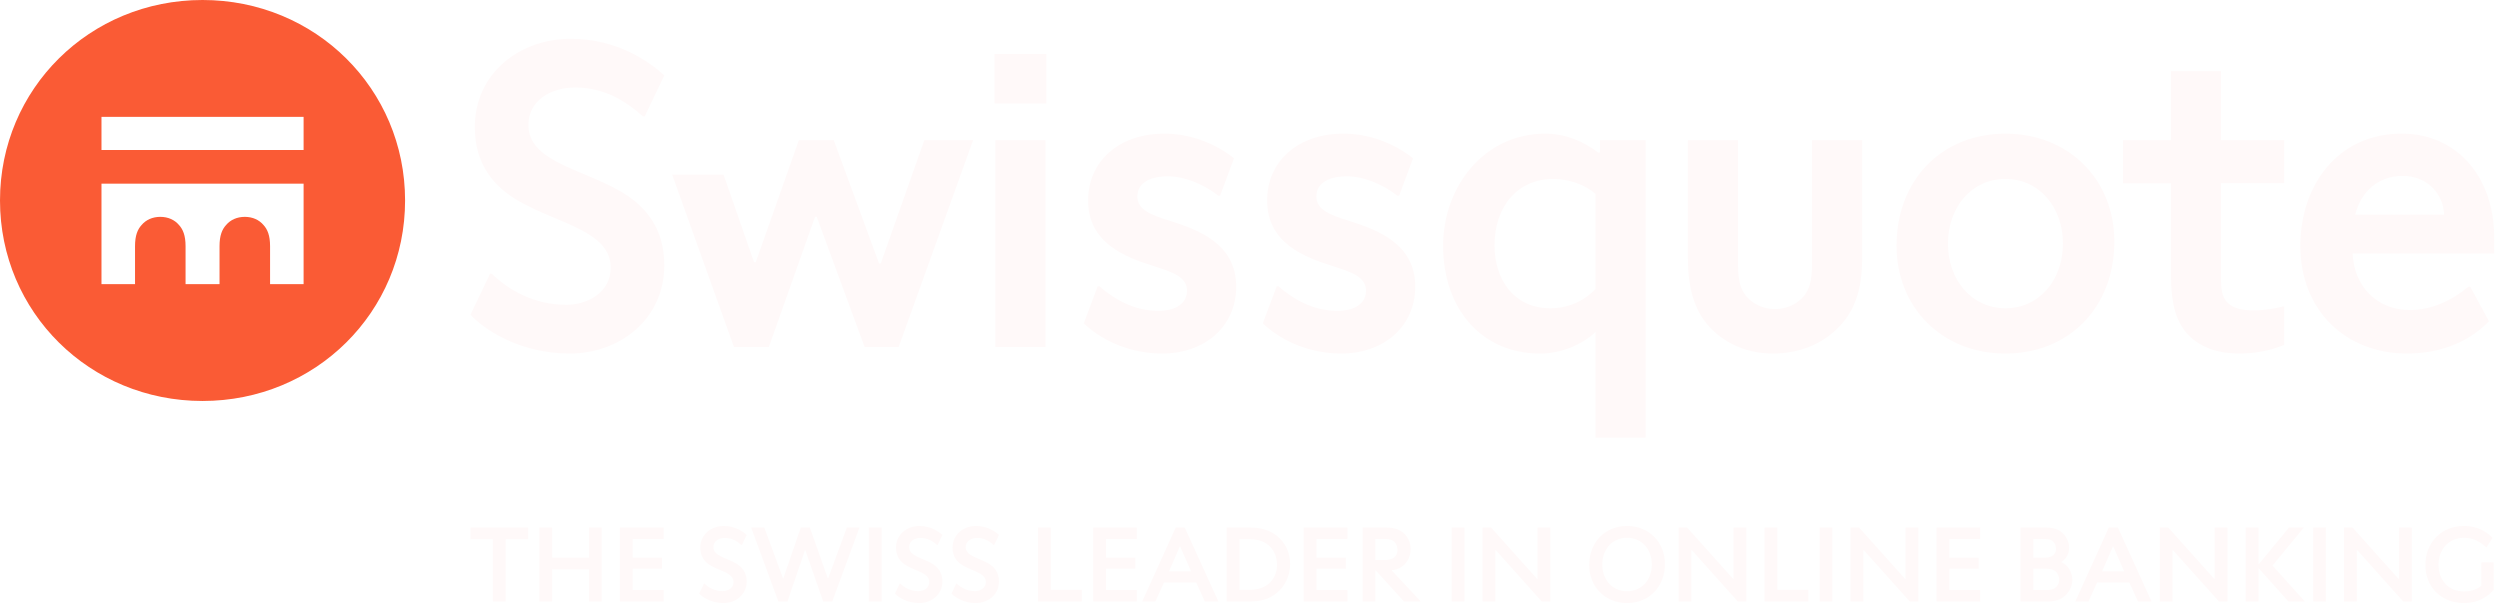
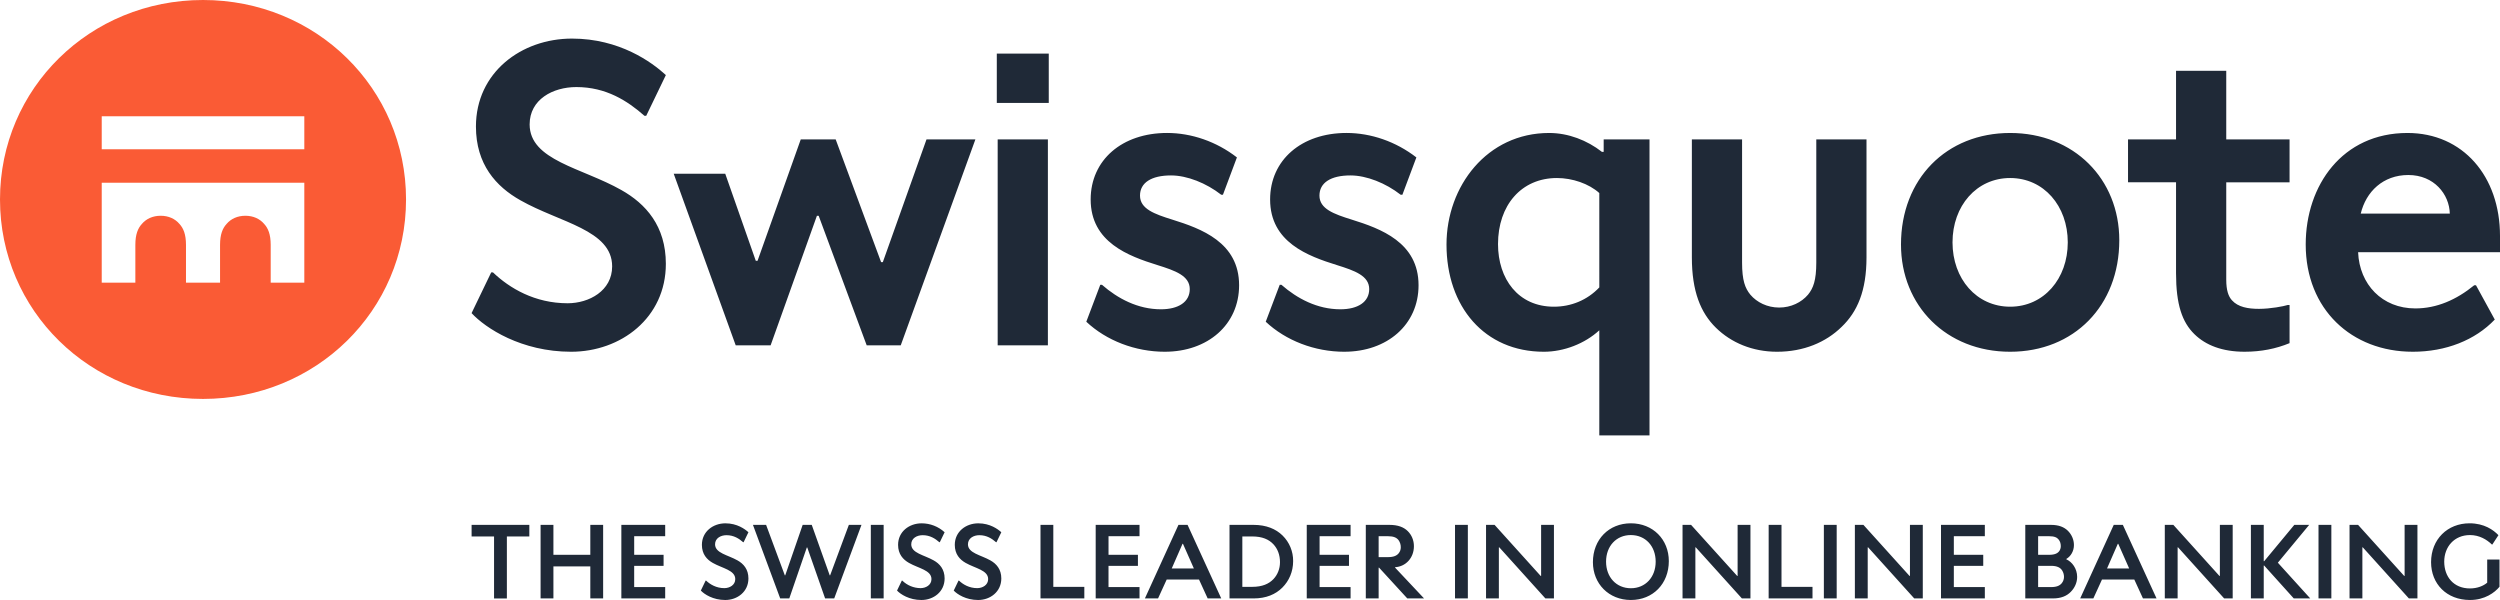
- <svg xmlns="http://www.w3.org/2000/svg" width="182" height="44" fill="none" viewBox="0 0 182 44">
-   <path fill="#FA5B35" d="M14.745 0C22.958 0 29.49 6.466 29.49 14.595c0 8.13-6.532 14.596-14.745 14.596S0 22.725 0 14.595C0 6.466 6.532 0 14.745 0ZM7.388 8.506v2.416h14.714V8.506H7.388Zm14.714 12.179V13.37H7.388v7.313H9.83v-2.762c0-.785.19-1.224.476-1.538.317-.376.793-.596 1.364-.596.57 0 1.046.22 1.363.596.285.314.476.753.476 1.538v2.762h2.473v-2.762c0-.785.19-1.224.476-1.538.317-.376.793-.596 1.364-.596.57 0 1.046.22 1.363.596.285.314.476.753.476 1.538v2.762h2.44Z" />
-   <path fill="#FFF9F9" d="M38.468 9.102c0 2.637 3.805 3.17 6.659 4.803 1.775 1.004 3.234 2.636 3.234 5.398 0 3.954-3.266 6.435-6.881 6.435s-6.215-1.727-7.23-2.825l1.427-2.983h.127c1.205 1.162 3.044 2.26 5.422 2.26 1.555 0 3.235-.91 3.235-2.7 0-2.667-3.806-3.2-6.66-4.833-1.775-1.004-3.234-2.636-3.234-5.398 0-3.955 3.298-6.435 6.976-6.435 3.457 0 5.803 1.727 6.818 2.668l-1.427 2.982h-.127c-1.236-1.1-2.79-2.104-4.946-2.104-1.713.001-3.393.912-3.393 2.732Zm10.464 3.61h3.742l2.219 6.372h.127l3.139-8.883h2.537l3.298 8.977h.127l3.17-8.977h3.552L65.42 25.267h-2.473l-3.488-9.478h-.127l-3.361 9.478h-2.537l-4.502-12.555Zm23.466-8.788h3.773v3.61h-3.773v-3.61Zm.063 6.277h3.647v15.065h-3.647V10.201Zm12.145 15.537c-2.156 0-4.25-.816-5.708-2.197l1.015-2.7h.126c1.142 1.004 2.6 1.79 4.28 1.79 1.269 0 2.094-.534 2.094-1.476 0-.973-1.047-1.35-2.347-1.758-2.093-.659-4.851-1.664-4.851-4.802 0-2.889 2.283-4.866 5.549-4.866 1.776 0 3.583.627 5.073 1.79l-1.014 2.73h-.127c-1.078-.848-2.474-1.413-3.647-1.413-1.426 0-2.251.534-2.251 1.475 0 .974 1.046 1.35 2.347 1.759 2.093.658 4.851 1.663 4.851 4.802 0 2.889-2.282 4.866-5.39 4.866Zm13.033 0c-2.156 0-4.25-.816-5.708-2.197l1.014-2.7h.127c1.142 1.004 2.6 1.79 4.281 1.79 1.269 0 2.093-.534 2.093-1.476 0-.973-1.046-1.35-2.346-1.758-2.093-.659-4.852-1.664-4.852-4.802 0-2.889 2.284-4.866 5.55-4.866 1.775 0 3.583.627 5.073 1.79l-1.014 2.73h-.127c-1.079-.848-2.474-1.413-3.648-1.413-1.426 0-2.25.534-2.25 1.475 0 .974 1.046 1.35 2.346 1.759 2.093.658 4.852 1.663 4.852 4.802 0 2.889-2.283 4.866-5.391 4.866Zm22.165-15.537v21.658h-3.646v-7.69c-1.046.973-2.569 1.57-4.028 1.57-4.312 0-7.071-3.298-7.071-7.849 0-4.268 2.95-8.16 7.452-8.16 1.395 0 2.758.534 3.836 1.38h.128v-.91h3.329Zm-3.646 3.923c-.762-.69-1.966-1.098-3.076-1.098-2.6 0-4.281 2.009-4.281 4.834 0 2.542 1.458 4.582 4.059 4.582 1.237 0 2.41-.47 3.298-1.412v-6.906Zm10.369 5.085c0 1.319.222 1.883.602 2.354.475.566 1.237.94 2.093.94.856 0 1.617-.375 2.093-.94.381-.47.602-1.035.602-2.354v-9.008h3.647v8.631c0 2.449-.666 3.987-1.807 5.086-1.142 1.13-2.759 1.82-4.693 1.82-1.776 0-3.33-.66-4.439-1.758-1.111-1.099-1.745-2.669-1.745-5.148v-8.631h3.647v9.008Zm11.542-1.318c0-4.802 3.299-8.16 7.928-8.16s7.927 3.358 7.927 7.847c0 4.802-3.298 8.16-7.927 8.16s-7.928-3.359-7.928-7.847Zm7.928-4.865c-2.442 0-4.186 2.04-4.186 4.708 0 2.667 1.745 4.708 4.186 4.708s4.186-2.04 4.186-4.708-1.744-4.708-4.186-4.708Zm20.295 9.29v2.793c-.984.408-2.062.628-3.267.628-1.617 0-2.822-.471-3.647-1.288-.888-.878-1.332-2.165-1.332-4.456V13.34h-3.487V10.2h3.487V5.179h3.647V10.2h4.598v3.138h-4.598v7.125c0 .785.159 1.225.412 1.507.444.502 1.174.628 1.966.628.825 0 1.807-.189 2.093-.283h.128Zm8.942 3.422c-4.439 0-7.769-3.107-7.769-7.848 0-4.33 2.663-8.16 7.388-8.16 4.027 0 6.722 3.17 6.722 7.533v1.192H171.27c.095 2.355 1.744 4.113 4.154 4.113 1.554 0 2.981-.629 4.28-1.696h.127l1.364 2.511c-1.426 1.507-3.551 2.355-5.961 2.355Zm2.695-10.107c-.031-1.412-1.142-2.825-3.012-2.825-1.839 0-3.076 1.224-3.456 2.825h6.468ZM34.252 38.406h4.193v.847h-1.63v4.535h-.932v-4.535h-1.63l-.001-.847Zm8.622 3.036h-2.68v2.346h-.931v-5.382h.932v2.191h2.68v-2.191h.931v5.382h-.932v-2.346Zm2.255-3.036h3.184v.83h-2.252v1.361h2.136v.807H46.06v1.554h2.252v.83h-3.184v-5.382Zm6.806 1.423c0 .646.932.777 1.63 1.176.435.246.793.647.793 1.323 0 .969-.8 1.575-1.686 1.575-.885 0-1.522-.422-1.77-.69l.35-.731h.03c.295.285.746.553 1.328.553.381 0 .793-.223.793-.66 0-.655-.932-.784-1.632-1.185-.434-.245-.792-.646-.792-1.322 0-.97.808-1.576 1.709-1.576.846 0 1.421.423 1.67.654l-.35.73h-.03c-.304-.268-.684-.515-1.213-.515-.418-.001-.83.222-.83.668Zm2.751-1.423h.956L57 42.096h.03l1.267-3.69h.66l1.304 3.69h.031l1.36-3.69h.916l-1.98 5.382h-.66L58.63 40.06h-.03l-1.275 3.73h-.66l-1.98-5.383Zm8.562 0h.932v5.382h-.932v-5.382Zm2.937 1.423c0 .646.931.777 1.63 1.176.435.246.793.647.793 1.323 0 .969-.8 1.575-1.686 1.575-.885 0-1.522-.422-1.77-.69l.349-.731h.03c.295.285.747.553 1.329.553.38 0 .792-.223.792-.66 0-.655-.932-.784-1.631-1.185-.435-.245-.792-.646-.792-1.322 0-.97.808-1.576 1.709-1.576.846 0 1.42.423 1.67.654l-.35.73h-.031c-.303-.268-.683-.515-1.212-.515-.419-.001-.83.222-.83.668Zm4.117 0c0 .646.932.777 1.63 1.176.436.246.793.647.793 1.323 0 .969-.8 1.575-1.685 1.575-.886 0-1.523-.422-1.771-.69l.35-.731h.03c.295.285.746.553 1.329.553.38 0 .792-.223.792-.66 0-.655-.932-.784-1.631-1.185-.435-.245-.793-.646-.793-1.322 0-.97.808-1.576 1.709-1.576.847 0 1.421.423 1.67.654l-.35.73h-.03c-.304-.268-.684-.515-1.213-.515-.418-.001-.83.222-.83.668Zm5.268-1.423h.933v4.536h2.252v.846h-3.184v-5.382Zm4.01 0h3.184v.83h-2.252v1.361h2.136v.807h-2.136v1.554h2.252v.83H79.58v-5.382Zm3.574 5.382 2.438-5.382h.66l2.447 5.382h-.986l-.63-1.385H84.74l-.63 1.385h-.955Zm2.734-3.997-.785 1.805h1.608l-.792-1.805h-.031Zm3.412-1.385h1.747c.916 0 1.616.293 2.105.777.49.477.77 1.145.77 1.876 0 .768-.296 1.445-.785 1.937-.49.492-1.174.792-2.09.792H89.3v-5.382Zm.931.846v3.69h.715c.73 0 1.212-.217 1.546-.569a1.79 1.79 0 0 0 .473-1.237c0-.53-.17-.977-.474-1.307-.334-.361-.815-.576-1.545-.576l-.715-.001Zm4.679-.846h3.184v.83H95.84v1.361h2.136v.807H95.84v1.554h2.253v.83h-3.185v-5.382Zm6.416 3.129 2.104 2.253h-1.219l-2.05-2.253h-.031v2.253h-.932v-5.382h1.724c.614 0 1.033.17 1.32.454.288.285.451.676.451 1.107 0 .853-.59 1.492-1.367 1.537v.031Zm-1.196-2.3v1.531h.676c.419 0 .636-.107.776-.276a.675.675 0 0 0 .156-.446.875.875 0 0 0-.163-.523c-.139-.178-.349-.285-.769-.285h-.676Zm5.548-.829h.932v5.382h-.932v-5.382Zm7.185 5.382h-.622l-3.347-3.737h-.031v3.736h-.932v-5.381h.621l3.348 3.736h.031v-3.736h.932v5.382Zm5.587-5.497c1.6 0 2.757 1.183 2.757 2.767 0 1.661-1.157 2.844-2.757 2.844-1.599 0-2.757-1.183-2.757-2.767 0-1.66 1.158-2.844 2.757-2.844Zm0 .86c-1.056 0-1.802.808-1.802 1.947 0 1.136.746 1.944 1.802 1.944s1.802-.808 1.802-1.944c0-1.139-.746-1.947-1.802-1.947Zm8.685 4.637h-.622l-3.347-3.737h-.031v3.736h-.932v-5.381h.621l3.348 3.736h.031v-3.736h.932v5.382Zm1.323-5.382h.932v4.536h2.252v.846h-3.185l.001-5.382Zm4.009 0h.932v5.382h-.932v-5.382Zm7.185 5.382h-.622l-3.347-3.737h-.031v3.736h-.932v-5.381h.621l3.348 3.736h.031v-3.736h.932v5.382Zm1.323-5.382h3.184v.83h-2.251v1.361h2.135v.807h-2.135v1.554h2.251v.83h-3.184v-5.382Zm9.104 2.521c.42.186.784.684.784 1.284 0 .43-.186.815-.466 1.1-.294.3-.698.477-1.305.477h-1.995v-5.382h1.864c.574 0 .955.162 1.227.43.272.27.443.647.443 1.046 0 .439-.225.823-.552 1.015v.03Zm-2.05-1.691v1.361h.801c.419 0 .636-.116.752-.3a.635.635 0 0 0 .093-.337.754.754 0 0 0-.147-.47c-.125-.161-.31-.254-.698-.254h-.801Zm0 2.168v1.554h.94c.427 0 .644-.116.784-.293a.74.74 0 0 0 .156-.446.882.882 0 0 0-.125-.46c-.133-.224-.372-.355-.815-.355h-.94Zm3.055 2.384 2.438-5.382h.661l2.447 5.382h-.987l-.629-1.385h-2.345l-.629 1.385h-.956Zm2.734-3.997-.784 1.805h1.607l-.792-1.805h-.031Zm8.343 3.997h-.621l-3.348-3.737h-.031v3.736h-.931v-5.381h.621l3.347 3.736h.031v-3.736h.932v5.382Zm2.286-2.722 2.189-2.66h1.079l-2.275 2.768 2.353 2.614h-1.196l-2.151-2.406h-.031v2.406h-.932v-5.382h.932v2.66h.032Zm3.947-2.66h.932v5.382h-.932v-5.382Zm7.185 5.382h-.622l-3.347-3.737h-.031v3.736h-.932v-5.381h.621l3.348 3.736h.031v-3.736h.932v5.382Zm5.066-1.153v-1.692h.894v1.992c-.349.43-1.072.968-2.143.968-1.701 0-2.827-1.183-2.827-2.767 0-1.668 1.188-2.844 2.796-2.844 1.064 0 1.732.483 2.097.868l-.443.684h-.031c-.373-.362-.909-.693-1.592-.693-1.142 0-1.872.861-1.872 1.947 0 1.106.684 1.96 1.872 1.96.527 0 .978-.185 1.249-.423Z" />
+ <svg xmlns="http://www.w3.org/2000/svg" width="200" height="48" fill="none">
+   <path d="M16.241 0c9.046 0 16.242 7.07 16.242 15.957 0 8.889-7.196 15.957-16.242 15.957C7.195 31.915 0 24.846 0 15.957 0 7.07 7.195 0 16.241 0ZM8.138 9.3v2.641h16.207V9.3H8.138Zm16.207 13.315v-7.997H8.138v7.996h2.69v-3.02c0-.858.21-1.338.523-1.681.35-.412.874-.652 1.503-.652.629 0 1.152.24 1.501.652.315.343.524.823.524 1.68v3.021h2.725v-3.02c0-.858.21-1.338.524-1.681.35-.412.874-.652 1.502-.652s1.152.24 1.502.652c.314.343.524.823.524 1.68v3.021l2.689.001Z" fill="#FA5B35" />
+   <path d="M42.371 9.952c0 2.882 4.192 3.466 7.335 5.25 1.956 1.098 3.562 2.883 3.562 5.903 0 4.323-3.597 7.035-7.579 7.035-3.982 0-6.846-1.888-7.963-3.09l1.571-3.26h.14c1.327 1.27 3.353 2.471 5.973 2.471 1.712 0 3.562-.995 3.562-2.951 0-2.917-4.191-3.5-7.335-5.285-1.956-1.098-3.562-2.882-3.562-5.902 0-4.324 3.632-7.036 7.684-7.036 3.807 0 6.392 1.889 7.51 2.918l-1.572 3.26h-.14c-1.362-1.202-3.073-2.3-5.449-2.3-1.886 0-3.737.996-3.737 2.987Zm11.526 3.946h4.122l2.444 6.967h.14l3.457-9.712h2.795l3.632 9.815h.14l3.493-9.815h3.911L72.06 27.625h-2.725l-3.842-10.363h-.14L61.65 27.625h-2.794l-4.959-13.727ZM79.744 4.29h4.157v3.946h-4.157V4.29Zm.07 6.863h4.017v16.471h-4.017V11.153ZM93.191 28.14c-2.375 0-4.68-.893-6.287-2.402l1.117-2.952h.14c1.257 1.098 2.864 1.957 4.715 1.957 1.397 0 2.305-.584 2.305-1.614 0-1.064-1.153-1.476-2.585-1.922-2.305-.72-5.343-1.819-5.343-5.25 0-3.158 2.515-5.32 6.112-5.32 1.956 0 3.947.686 5.588 1.956l-1.117 2.985h-.14c-1.188-.927-2.724-1.544-4.016-1.544-1.572 0-2.48.584-2.48 1.613 0 1.064 1.152 1.476 2.584 1.922 2.306.72 5.344 1.819 5.344 5.25 0 3.159-2.513 5.32-5.937 5.32Zm14.356 0c-2.376 0-4.681-.893-6.288-2.402l1.118-2.952h.14c1.257 1.098 2.863 1.957 4.715 1.957 1.397 0 2.305-.584 2.305-1.614 0-1.064-1.152-1.476-2.584-1.922-2.306-.72-5.344-1.819-5.344-5.25 0-3.158 2.515-5.32 6.112-5.32 1.956 0 3.947.686 5.589 1.956l-1.118 2.985h-.14c-1.188-.927-2.724-1.544-4.017-1.544-1.572 0-2.479.584-2.479 1.613 0 1.064 1.152 1.476 2.584 1.922 2.306.72 5.344 1.819 5.344 5.25 0 3.159-2.514 5.32-5.937 5.32Zm24.414-16.987v23.679h-4.017v-8.409c-1.152 1.065-2.829 1.717-4.436 1.717-4.749 0-7.788-3.605-7.788-8.58 0-4.667 3.248-8.922 8.208-8.922 1.536 0 3.038.583 4.225 1.51h.141v-.996h3.667Zm-4.017 4.29c-.838-.756-2.165-1.201-3.387-1.201-2.864 0-4.716 2.196-4.716 5.284 0 2.78 1.607 5.01 4.471 5.01 1.363 0 2.655-.514 3.633-1.543l-.001-7.55Zm11.422 5.559c0 1.441.244 2.059.663 2.573.524.618 1.362 1.029 2.306 1.029.942 0 1.781-.411 2.305-1.029.419-.514.663-1.132.663-2.573v-9.85h4.017v9.438c0 2.677-.733 4.358-1.99 5.56-1.258 1.235-3.039 1.99-5.17 1.99-1.956 0-3.667-.721-4.889-1.923-1.223-1.2-1.922-2.917-1.922-5.627v-9.437h4.017V21Zm12.713-1.442c0-5.25 3.634-8.922 8.733-8.922s8.731 3.672 8.731 8.58c0 5.25-3.632 8.922-8.731 8.922s-8.733-3.673-8.733-8.58Zm8.733-5.318c-2.69 0-4.611 2.23-4.611 5.147 0 2.916 1.922 5.147 4.611 5.147s4.61-2.23 4.61-5.147c0-2.918-1.921-5.147-4.61-5.147Zm22.353 10.157v3.053c-1.083.446-2.27.687-3.598.687-1.781 0-3.108-.516-4.016-1.408-.979-.96-1.468-2.368-1.468-4.872v-7.276h-3.841v-3.431h3.841v-5.49h4.017v5.49h5.065v3.432H178.1v7.79c0 .858.175 1.339.454 1.647.489.549 1.293.687 2.166.687.908 0 1.99-.206 2.305-.31h.14Zm9.85 3.74c-4.889 0-8.558-3.396-8.558-8.58 0-4.735 2.934-8.921 8.139-8.921 4.436 0 7.404 3.466 7.404 8.236v1.304h-11.351c.105 2.573 1.921 4.496 4.576 4.496 1.711 0 3.283-.687 4.714-1.854h.14l1.503 2.745c-1.572 1.648-3.912 2.575-6.567 2.575Zm2.969-11.05c-.035-1.544-1.258-3.088-3.318-3.088-2.026 0-3.387 1.338-3.807 3.088h7.125ZM37.727 41.99h4.62v.925H40.55v4.96h-1.026v-4.96h-1.796v-.925Zm9.498 3.32h-2.952v2.563h-1.026V41.99h1.026v2.396h2.952V41.99h1.026v5.884h-1.026V45.31Zm2.483-3.32h3.507v.907h-2.48v1.488h2.352v.882h-2.353v1.7h2.481v.906h-3.507V41.99Zm7.497 1.555c0 .707 1.026.85 1.796 1.287.479.268.873.706.873 1.445 0 1.06-.882 1.723-1.857 1.723s-1.676-.462-1.95-.755l.385-.799h.034c.324.311.821.605 1.463.605.419 0 .872-.244.872-.723 0-.715-1.026-.856-1.796-1.294-.48-.269-.873-.706-.873-1.446 0-1.06.89-1.722 1.882-1.722.933 0 1.566.461 1.84.714l-.386.798h-.034c-.334-.293-.752-.563-1.334-.563-.462-.001-.915.243-.915.73Zm3.03-1.555h1.053l1.497 4.035h.034l1.394-4.035h.727l1.437 4.035h.034l1.497-4.035h1.01l-2.181 5.884h-.728l-1.428-4.077h-.035l-1.403 4.077h-.727l-2.18-5.884Zm9.431 0h1.026v5.884h-1.026V41.99Zm3.234 1.555c0 .707 1.027.85 1.796 1.287.48.268.873.706.873 1.445 0 1.06-.881 1.723-1.856 1.723-.976 0-1.677-.462-1.95-.755l.384-.799h.034a2.11 2.11 0 0 0 1.463.605c.42 0 .873-.244.873-.723 0-.715-1.026-.856-1.797-1.294-.479-.269-.873-.706-.873-1.446 0-1.06.89-1.722 1.883-1.722a2.73 2.73 0 0 1 1.84.714l-.386.798h-.034c-.334-.293-.753-.563-1.335-.563-.461-.001-.915.243-.915.73Zm4.536 0c0 .707 1.026.85 1.796 1.287.479.268.873.706.873 1.445 0 1.06-.882 1.723-1.857 1.723s-1.676-.462-1.95-.755l.385-.799h.034c.324.311.821.605 1.463.605.419 0 .872-.244.872-.723 0-.715-1.026-.856-1.796-1.294-.48-.269-.873-.706-.873-1.446 0-1.06.89-1.722 1.882-1.722.933 0 1.565.461 1.84.714l-.386.798h-.034c-.334-.293-.752-.563-1.335-.563-.46-.001-.914.243-.914.73Zm5.803-1.555h1.026v4.959h2.481v.925H83.24V41.99Zm4.416 0h3.507v.907h-2.48v1.488h2.352v.882h-2.353v1.7h2.481v.906h-3.507V41.99Zm3.937 5.883 2.685-5.884h.728l2.694 5.884h-1.086l-.693-1.513h-2.583l-.693 1.513h-1.052Zm3.01-4.37-.864 1.975h1.772l-.873-1.974h-.034Zm3.759-1.513h1.925c1.009 0 1.779.32 2.318.85a2.83 2.83 0 0 1 .847 2.05c0 .84-.325 1.58-.864 2.118-.539.538-1.292.866-2.301.866h-1.925V41.99Zm1.026.925v4.033h.788c.804 0 1.335-.236 1.702-.621.324-.344.522-.815.522-1.353 0-.58-.188-1.068-.522-1.428-.368-.396-.899-.63-1.702-.63l-.787-.001Zm5.153-.925h3.507v.907h-2.48v1.488h2.352v.882h-2.352v1.7h2.48v.906h-3.507V41.99Zm7.067 3.42 2.318 2.464h-1.342l-2.258-2.463h-.034v2.463h-1.027V41.99h1.898c.677 0 1.139.185 1.455.496.317.311.496.74.496 1.21 0 .933-.65 1.632-1.505 1.68l-.001.035Zm-1.316-2.513v1.673h.743c.462 0 .702-.117.856-.302a.736.736 0 0 0 .172-.488.953.953 0 0 0-.18-.572c-.153-.194-.385-.311-.847-.311h-.744Zm6.11-.907h1.027v5.884h-1.027V41.99Zm7.914 5.883h-.685l-3.686-4.085h-.035v4.085h-1.026V41.99h.684l3.687 4.085h.035V41.99h1.026v5.884Zm6.155-6.009c1.762 0 3.036 1.293 3.036 3.025 0 1.816-1.275 3.11-3.036 3.11-1.762 0-3.037-1.294-3.037-3.025 0-1.816 1.275-3.11 3.037-3.11Zm0 .94c-1.164 0-1.985.884-1.985 2.128 0 1.243.821 2.127 1.985 2.127 1.163 0 1.984-.884 1.984-2.127 0-1.244-.821-2.127-1.984-2.127Zm9.566 5.069h-.685l-3.687-4.085h-.034v4.085h-1.027V41.99h.684l3.688 4.085h.034V41.99h1.027v5.884Zm1.457-5.883h1.027v4.959H145v.925h-3.508l.001-5.884Zm4.416 0h1.026v5.884h-1.026V41.99Zm7.914 5.883h-.685l-3.687-4.085h-.034v4.085h-1.027V41.99h.684l3.688 4.085h.034V41.99h1.027v5.884Zm1.457-5.883h3.507v.907h-2.48v1.488h2.352v.882h-2.352v1.7h2.48v.906h-3.507V41.99Zm10.028 2.756c.462.203.864.748.864 1.404 0 .47-.205.891-.514 1.202-.324.328-.769.522-1.437.522h-2.198V41.99h2.053c.633 0 1.052.177 1.352.47.299.296.487.707.487 1.143 0 .48-.247.9-.607 1.11v.033Zm-2.258-1.849v1.488h.882c.462 0 .701-.126.829-.328a.693.693 0 0 0 .102-.369c0-.21-.06-.378-.162-.513-.137-.176-.342-.278-.769-.278h-.882Zm0 2.37v1.7h1.035c.47 0 .71-.127.864-.321a.807.807 0 0 0 .171-.488.958.958 0 0 0-.137-.503c-.146-.244-.41-.388-.898-.388h-1.035Zm3.365 2.606 2.685-5.884h.728l2.695 5.884h-1.086l-.694-1.513h-2.583l-.692 1.513h-1.053Zm3.011-4.37-.864 1.975h1.771l-.873-1.974h-.034Zm9.189 4.37h-.684l-3.687-4.085h-.034v4.085h-1.026V41.99h.684l3.687 4.085h.035V41.99h1.025v5.884Zm2.518-2.975 2.412-2.908h1.189l-2.506 3.026 2.591 2.858h-1.317l-2.369-2.631h-.034v2.631h-1.027V41.99h1.027v2.908h.034Zm4.348-2.908h1.027v5.884h-1.027V41.99Zm7.914 5.883h-.685l-3.686-4.085h-.034v4.085h-1.027V41.99h.684l3.688 4.085h.034V41.99h1.026v5.884Zm5.581-1.26v-1.85h.984v2.178c-.385.47-1.181 1.058-2.361 1.058-1.873 0-3.113-1.293-3.113-3.025 0-1.824 1.309-3.11 3.079-3.11 1.173 0 1.908.53 2.31.95l-.488.748h-.034c-.41-.396-1.001-.757-1.754-.757-1.257 0-2.061.941-2.061 2.127 0 1.21.753 2.143 2.061 2.143.581 0 1.078-.201 1.377-.462Z" fill="#1F2937" />
</svg>
